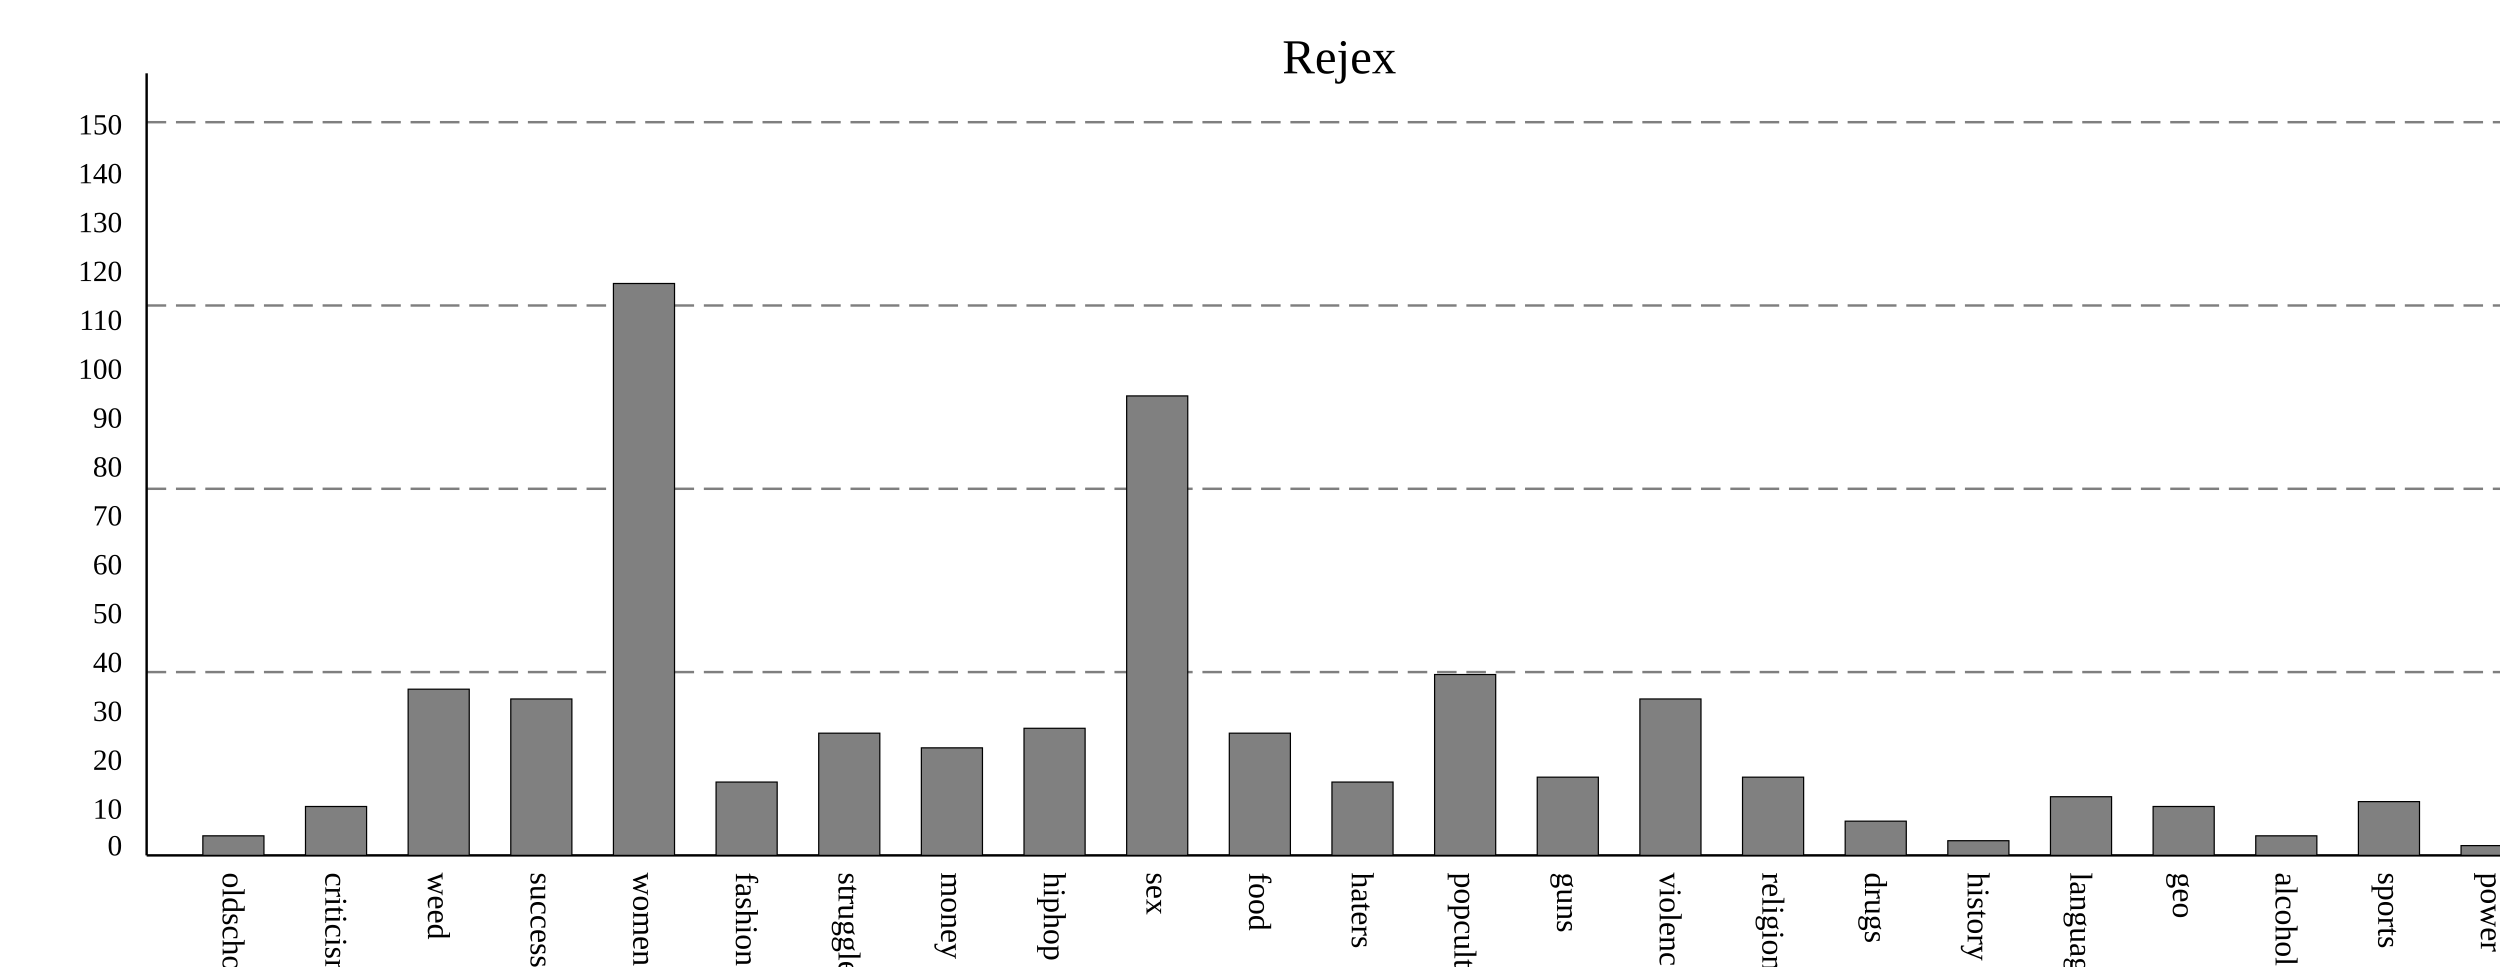
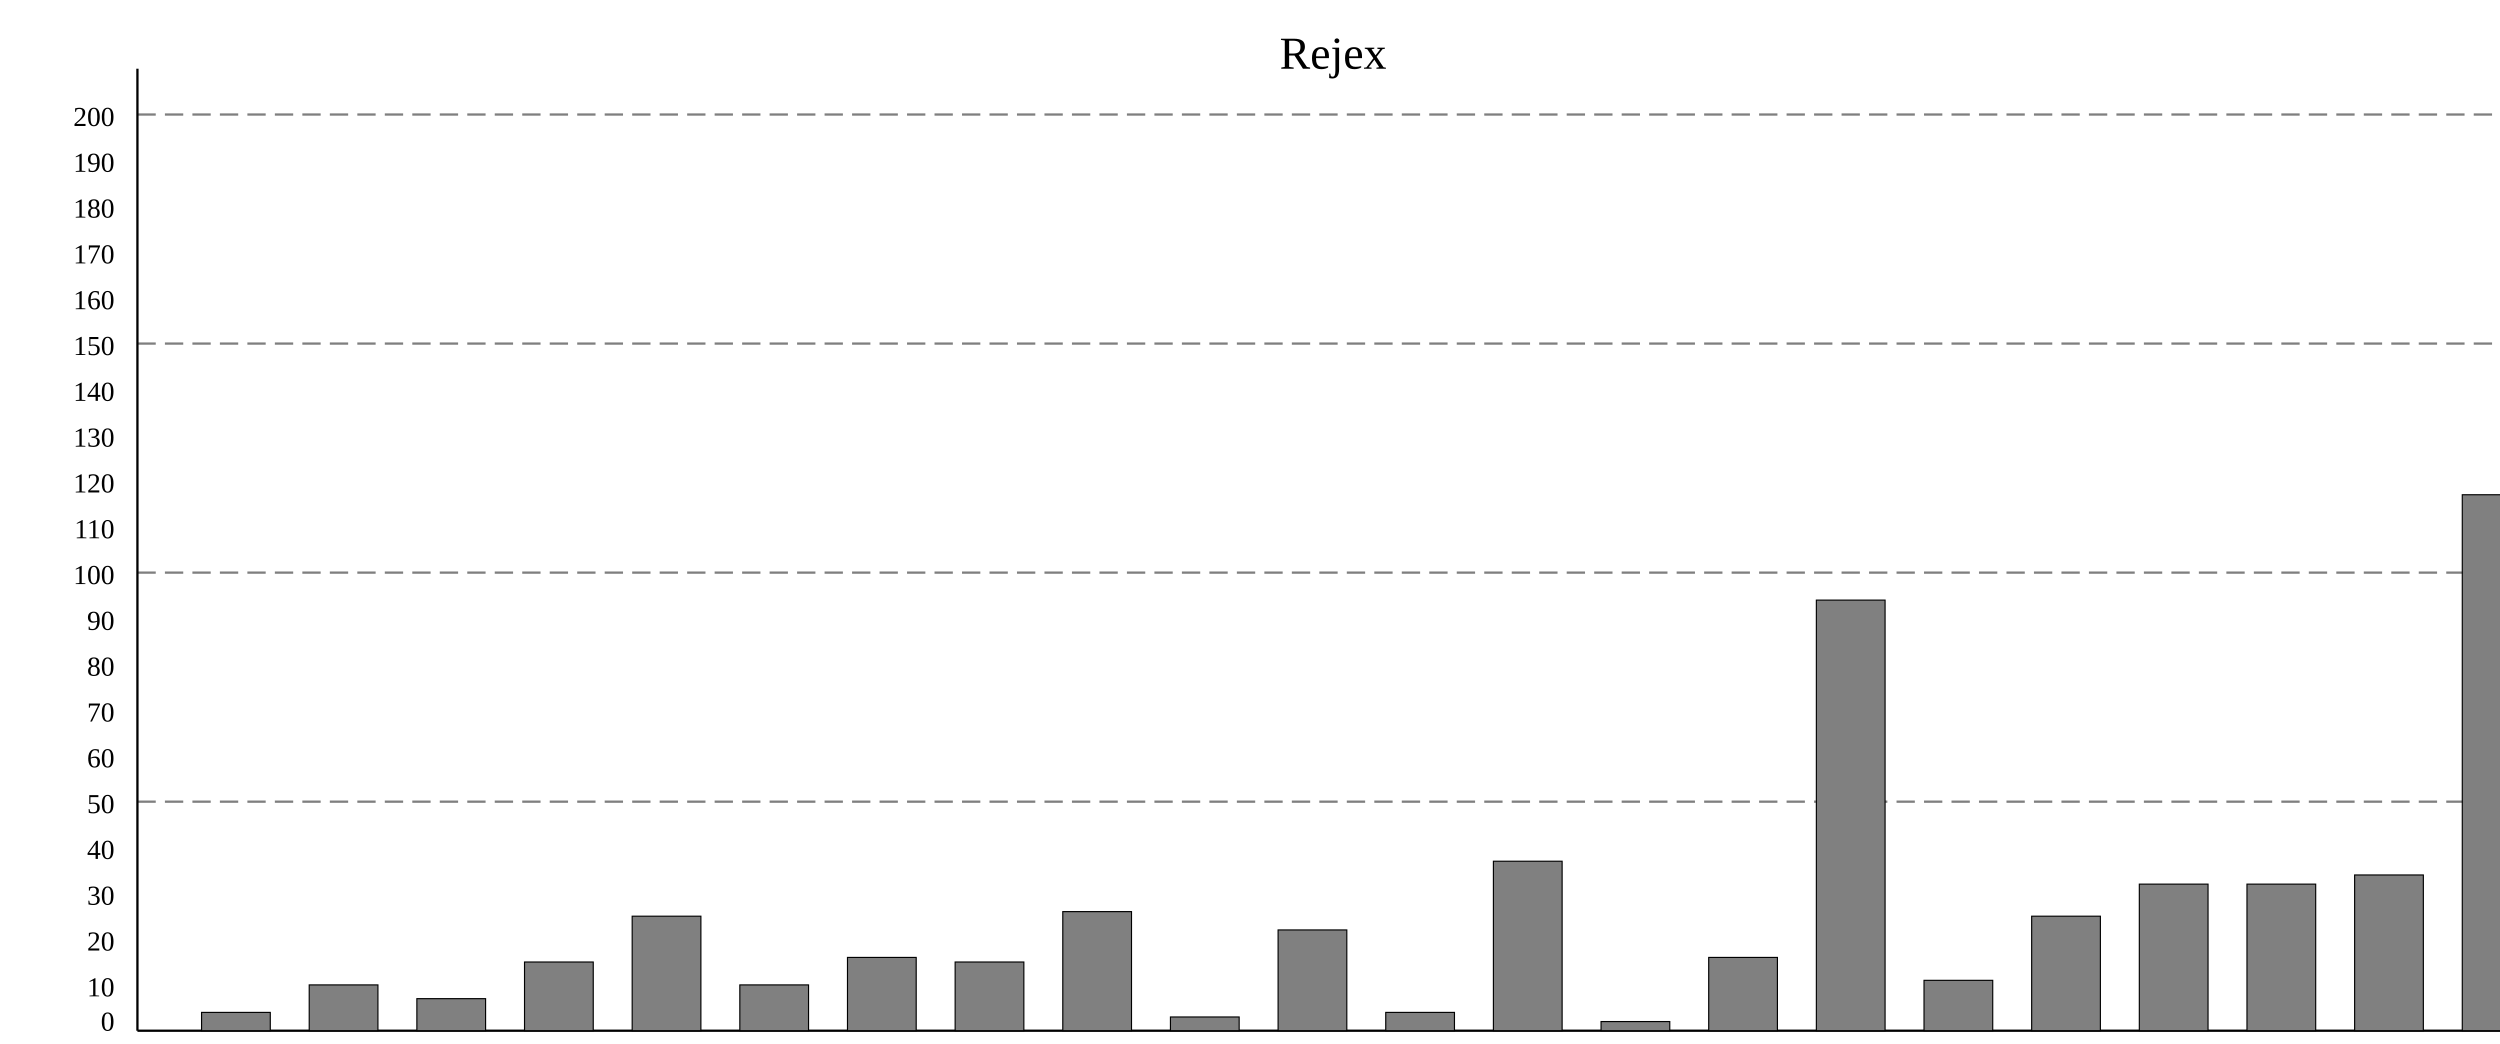
<svg xmlns="http://www.w3.org/2000/svg" height="100%" width="100%">
-   <g transform="translate(40, 350)">
-     <text x="508" y="-320" text-anchor="middle" font-size="20px">Rejex</text>
-     <line x1="20" x2="20" y1="0" y2="-320" stroke="black" stroke-width="1" />
-     <line x1="20" x2="1016" y1="0" y2="0" stroke="black" stroke-width="1" />
-     <line x1="20" x2="1016" y1="-75" y2="-75" stroke="black" opacity="0.5" stroke-dasharray="8 4" stroke-width="1" />
-     <line x1="20" x2="1016" y1="-150" y2="-150" stroke="black" opacity="0.5" stroke-dasharray="8 4" stroke-width="1" />
-     <line x1="20" x2="1016" y1="-225" y2="-225" stroke="black" opacity="0.5" stroke-dasharray="8 4" stroke-width="1" />
-     <line x1="20" x2="1016" y1="-300" y2="-300" stroke="black" opacity="0.5" stroke-dasharray="8 4" stroke-width="1" />
+   <g transform="translate(40, 450)">
+     <text x="542" y="-420" text-anchor="middle" font-size="20px">Rejex</text>
+     <line x1="20" x2="20" y1="0" y2="-420" stroke="black" stroke-width="1" />
+     <line x1="20" x2="1084" y1="0" y2="0" stroke="black" stroke-width="1" />
+     <line x1="20" x2="1084" y1="-100" y2="-100" stroke="black" opacity="0.5" stroke-dasharray="8 4" stroke-width="1" />
+     <line x1="20" x2="1084" y1="-200" y2="-200" stroke="black" opacity="0.5" stroke-dasharray="8 4" stroke-width="1" />
+     <line x1="20" x2="1084" y1="-300" y2="-300" stroke="black" opacity="0.5" stroke-dasharray="8 4" stroke-width="1" />
+     <line x1="20" x2="1084" y1="-400" y2="-400" stroke="black" opacity="0.5" stroke-dasharray="8 4" stroke-width="1" />
    <text x="10" y="0" text-anchor="end">0</text>
    <text x="10" y="-15" text-anchor="end">10</text>
    <text x="10" y="-35" text-anchor="end">20</text>
    <text x="10" y="-55" text-anchor="end">30</text>
    <text x="10" y="-75" text-anchor="end">40</text>
    <text x="10" y="-95" text-anchor="end">50</text>
    <text x="10" y="-115" text-anchor="end">60</text>
    <text x="10" y="-135" text-anchor="end">70</text>
    <text x="10" y="-155" text-anchor="end">80</text>
    <text x="10" y="-175" text-anchor="end">90</text>
    <text x="10" y="-195" text-anchor="end">100</text>
    <text x="10" y="-215" text-anchor="end">110</text>
    <text x="10" y="-235" text-anchor="end">120</text>
    <text x="10" y="-255" text-anchor="end">130</text>
    <text x="10" y="-275" text-anchor="end">140</text>
    <text x="10" y="-295" text-anchor="end">150</text>
-     <rect x="43" y="-8" stroke="black" stroke-width=".5" fill="gray" width="25" height="8" />
-     <text style="writing-mode: tb;" x="55.5" y="7" text-anchor="right" font-size="13px">oldschool</text>
-     <rect x="85" y="-20" stroke="black" stroke-width=".5" fill="gray" width="25" height="20" />
-     <text style="writing-mode: tb;" x="97.5" y="7" text-anchor="right" font-size="13px">criticism</text>
-     <rect x="127" y="-68" stroke="black" stroke-width=".5" fill="gray" width="25" height="68" />
-     <text style="writing-mode: tb;" x="139.5" y="7" text-anchor="right" font-size="13px">weed</text>
-     <rect x="169" y="-64" stroke="black" stroke-width=".5" fill="gray" width="25" height="64" />
-     <text style="writing-mode: tb;" x="181.5" y="7" text-anchor="right" font-size="13px">success</text>
-     <rect x="211" y="-234" stroke="black" stroke-width=".5" fill="gray" width="25" height="234" />
-     <text style="writing-mode: tb;" x="223.5" y="7" text-anchor="right" font-size="13px">women</text>
-     <rect x="253" y="-30" stroke="black" stroke-width=".5" fill="gray" width="25" height="30" />
-     <text style="writing-mode: tb;" x="265.5" y="7" text-anchor="right" font-size="13px">fashion</text>
-     <rect x="295" y="-50" stroke="black" stroke-width=".5" fill="gray" width="25" height="50" />
-     <text style="writing-mode: tb;" x="307.5" y="7" text-anchor="right" font-size="13px">struggle</text>
-     <rect x="337" y="-44" stroke="black" stroke-width=".5" fill="gray" width="25" height="44" />
-     <text style="writing-mode: tb;" x="349.5" y="7" text-anchor="right" font-size="13px">money</text>
-     <rect x="379" y="-52" stroke="black" stroke-width=".5" fill="gray" width="25" height="52" />
-     <text style="writing-mode: tb;" x="391.5" y="7" text-anchor="right" font-size="13px">hiphop</text>
-     <rect x="421" y="-188" stroke="black" stroke-width=".5" fill="gray" width="25" height="188" />
-     <text style="writing-mode: tb;" x="433.5" y="7" text-anchor="right" font-size="13px">sex</text>
-     <rect x="463" y="-50" stroke="black" stroke-width=".5" fill="gray" width="25" height="50" />
-     <text style="writing-mode: tb;" x="475.5" y="7" text-anchor="right" font-size="13px">food</text>
-     <rect x="505" y="-30" stroke="black" stroke-width=".5" fill="gray" width="25" height="30" />
-     <text style="writing-mode: tb;" x="517.5" y="7" text-anchor="right" font-size="13px">haters</text>
-     <rect x="547" y="-74" stroke="black" stroke-width=".5" fill="gray" width="25" height="74" />
-     <text style="writing-mode: tb;" x="559.5" y="7" text-anchor="right" font-size="13px">popculture</text>
-     <rect x="589" y="-32" stroke="black" stroke-width=".5" fill="gray" width="25" height="32" />
-     <text style="writing-mode: tb;" x="601.5" y="7" text-anchor="right" font-size="13px">guns</text>
-     <rect x="631" y="-64" stroke="black" stroke-width=".5" fill="gray" width="25" height="64" />
-     <text style="writing-mode: tb;" x="643.5" y="7" text-anchor="right" font-size="13px">violence</text>
-     <rect x="673" y="-32" stroke="black" stroke-width=".5" fill="gray" width="25" height="32" />
-     <text style="writing-mode: tb;" x="685.5" y="7" text-anchor="right" font-size="13px">religion</text>
-     <rect x="715" y="-14" stroke="black" stroke-width=".5" fill="gray" width="25" height="14" />
-     <text style="writing-mode: tb;" x="727.5" y="7" text-anchor="right" font-size="13px">drugs</text>
-     <rect x="757" y="-6" stroke="black" stroke-width=".5" fill="gray" width="25" height="6" />
-     <text style="writing-mode: tb;" x="769.5" y="7" text-anchor="right" font-size="13px">history</text>
-     <rect x="799" y="-24" stroke="black" stroke-width=".5" fill="gray" width="25" height="24" />
-     <text style="writing-mode: tb;" x="811.5" y="7" text-anchor="right" font-size="13px">language</text>
-     <rect x="841" y="-20" stroke="black" stroke-width=".5" fill="gray" width="25" height="20" />
-     <text style="writing-mode: tb;" x="853.5" y="7" text-anchor="right" font-size="13px">geo</text>
-     <rect x="883" y="-8" stroke="black" stroke-width=".5" fill="gray" width="25" height="8" />
-     <text style="writing-mode: tb;" x="895.5" y="7" text-anchor="right" font-size="13px">alcohol</text>
-     <rect x="925" y="-22" stroke="black" stroke-width=".5" fill="gray" width="25" height="22" />
-     <text style="writing-mode: tb;" x="937.5" y="7" text-anchor="right" font-size="13px">sports</text>
-     <rect x="967" y="-4" stroke="black" stroke-width=".5" fill="gray" width="25" height="4" />
-     <text style="writing-mode: tb;" x="979.5" y="7" text-anchor="right" font-size="13px">power</text>
+     <text x="10" y="-315" text-anchor="end">160</text>
+     <text x="10" y="-335" text-anchor="end">170</text>
+     <text x="10" y="-355" text-anchor="end">180</text>
+     <text x="10" y="-375" text-anchor="end">190</text>
+     <text x="10" y="-395" text-anchor="end">200</text>
+     <rect x="48" y="-8" stroke="black" stroke-width=".5" fill="gray" width="30" height="8" />
+     <text x="63" y="20" text-anchor="middle" font-size="11px">alcohol</text>
+     <rect x="95" y="-20" stroke="black" stroke-width=".5" fill="gray" width="30" height="20" />
+     <text x="110" y="20" text-anchor="middle" font-size="11px">criticism</text>
+     <rect x="142" y="-14" stroke="black" stroke-width=".5" fill="gray" width="30" height="14" />
+     <text x="157" y="20" text-anchor="middle" font-size="11px">drugs</text>
+     <rect x="189" y="-30" stroke="black" stroke-width=".5" fill="gray" width="30" height="30" />
+     <text x="204" y="20" text-anchor="middle" font-size="11px">fashion</text>
+     <rect x="236" y="-50" stroke="black" stroke-width=".5" fill="gray" width="30" height="50" />
+     <text x="251" y="20" text-anchor="middle" font-size="11px">food</text>
+     <rect x="283" y="-20" stroke="black" stroke-width=".5" fill="gray" width="30" height="20" />
+     <text x="298" y="20" text-anchor="middle" font-size="11px">geo</text>
+     <rect x="330" y="-32" stroke="black" stroke-width=".5" fill="gray" width="30" height="32" />
+     <text x="345" y="20" text-anchor="middle" font-size="11px">guns</text>
+     <rect x="377" y="-30" stroke="black" stroke-width=".5" fill="gray" width="30" height="30" />
+     <text x="392" y="20" text-anchor="middle" font-size="11px">haters</text>
+     <rect x="424" y="-52" stroke="black" stroke-width=".5" fill="gray" width="30" height="52" />
+     <text x="439" y="20" text-anchor="middle" font-size="11px">hiphop</text>
+     <rect x="471" y="-6" stroke="black" stroke-width=".5" fill="gray" width="30" height="6" />
+     <text x="486" y="20" text-anchor="middle" font-size="11px">history</text>
+     <rect x="518" y="-44" stroke="black" stroke-width=".5" fill="gray" width="30" height="44" />
+     <text x="533" y="20" text-anchor="middle" font-size="11px">money</text>
+     <rect x="565" y="-8" stroke="black" stroke-width=".5" fill="gray" width="30" height="8" />
+     <text x="580" y="20" text-anchor="middle" font-size="11px">oldschool</text>
+     <rect x="612" y="-74" stroke="black" stroke-width=".5" fill="gray" width="30" height="74" />
+     <text x="627" y="20" text-anchor="middle" font-size="11px">popculture</text>
+     <rect x="659" y="-4" stroke="black" stroke-width=".5" fill="gray" width="30" height="4" />
+     <text x="674" y="20" text-anchor="middle" font-size="11px">power</text>
+     <rect x="706" y="-32" stroke="black" stroke-width=".5" fill="gray" width="30" height="32" />
+     <text x="721" y="20" text-anchor="middle" font-size="11px">religion</text>
+     <rect x="753" y="-188" stroke="black" stroke-width=".5" fill="gray" width="30" height="188" />
+     <text x="768" y="20" text-anchor="middle" font-size="11px">sex</text>
+     <rect x="800" y="-22" stroke="black" stroke-width=".5" fill="gray" width="30" height="22" />
+     <text x="815" y="20" text-anchor="middle" font-size="11px">sports</text>
+     <rect x="847" y="-50" stroke="black" stroke-width=".5" fill="gray" width="30" height="50" />
+     <text x="862" y="20" text-anchor="middle" font-size="11px">struggle</text>
+     <rect x="894" y="-64" stroke="black" stroke-width=".5" fill="gray" width="30" height="64" />
+     <text x="909" y="20" text-anchor="middle" font-size="11px">success</text>
+     <rect x="941" y="-64" stroke="black" stroke-width=".5" fill="gray" width="30" height="64" />
+     <text x="956" y="20" text-anchor="middle" font-size="11px">violence</text>
+     <rect x="988" y="-68" stroke="black" stroke-width=".5" fill="gray" width="30" height="68" />
+     <text x="1003" y="20" text-anchor="middle" font-size="11px">weed</text>
+     <rect x="1035" y="-234" stroke="black" stroke-width=".5" fill="gray" width="30" height="234" />
+     <text x="1050" y="20" text-anchor="middle" font-size="11px">women</text>
  </g>
</svg>
